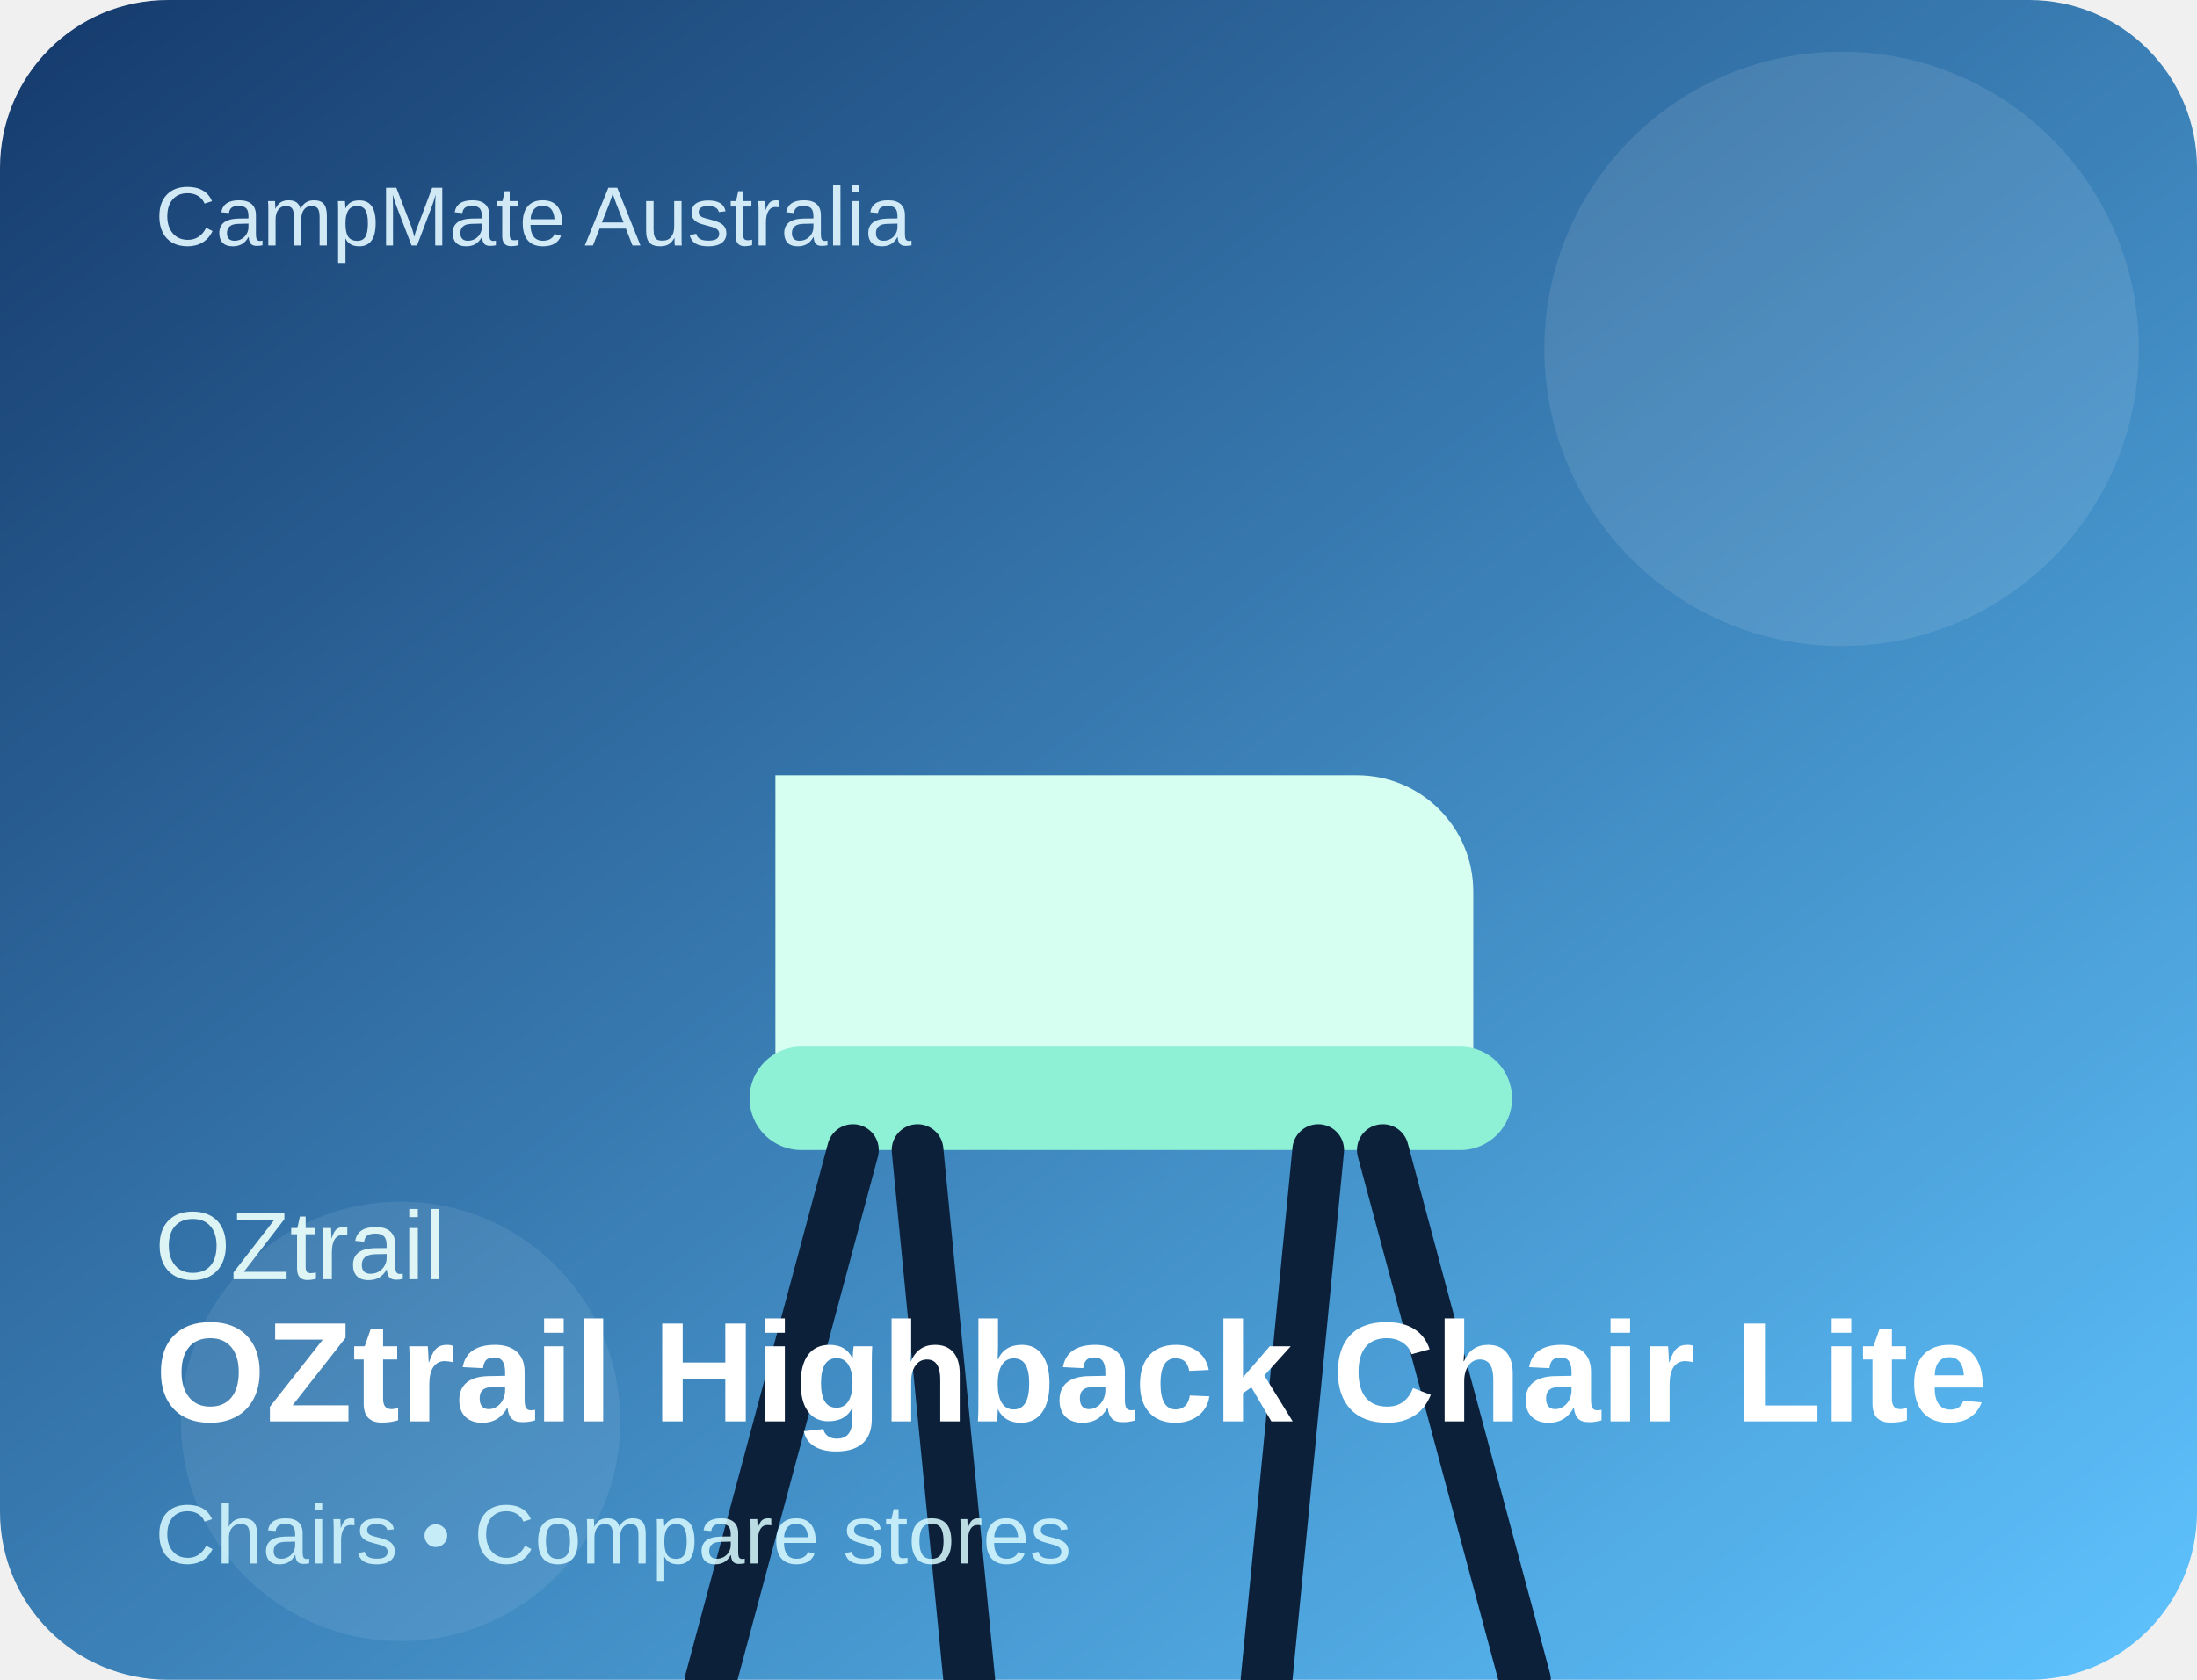
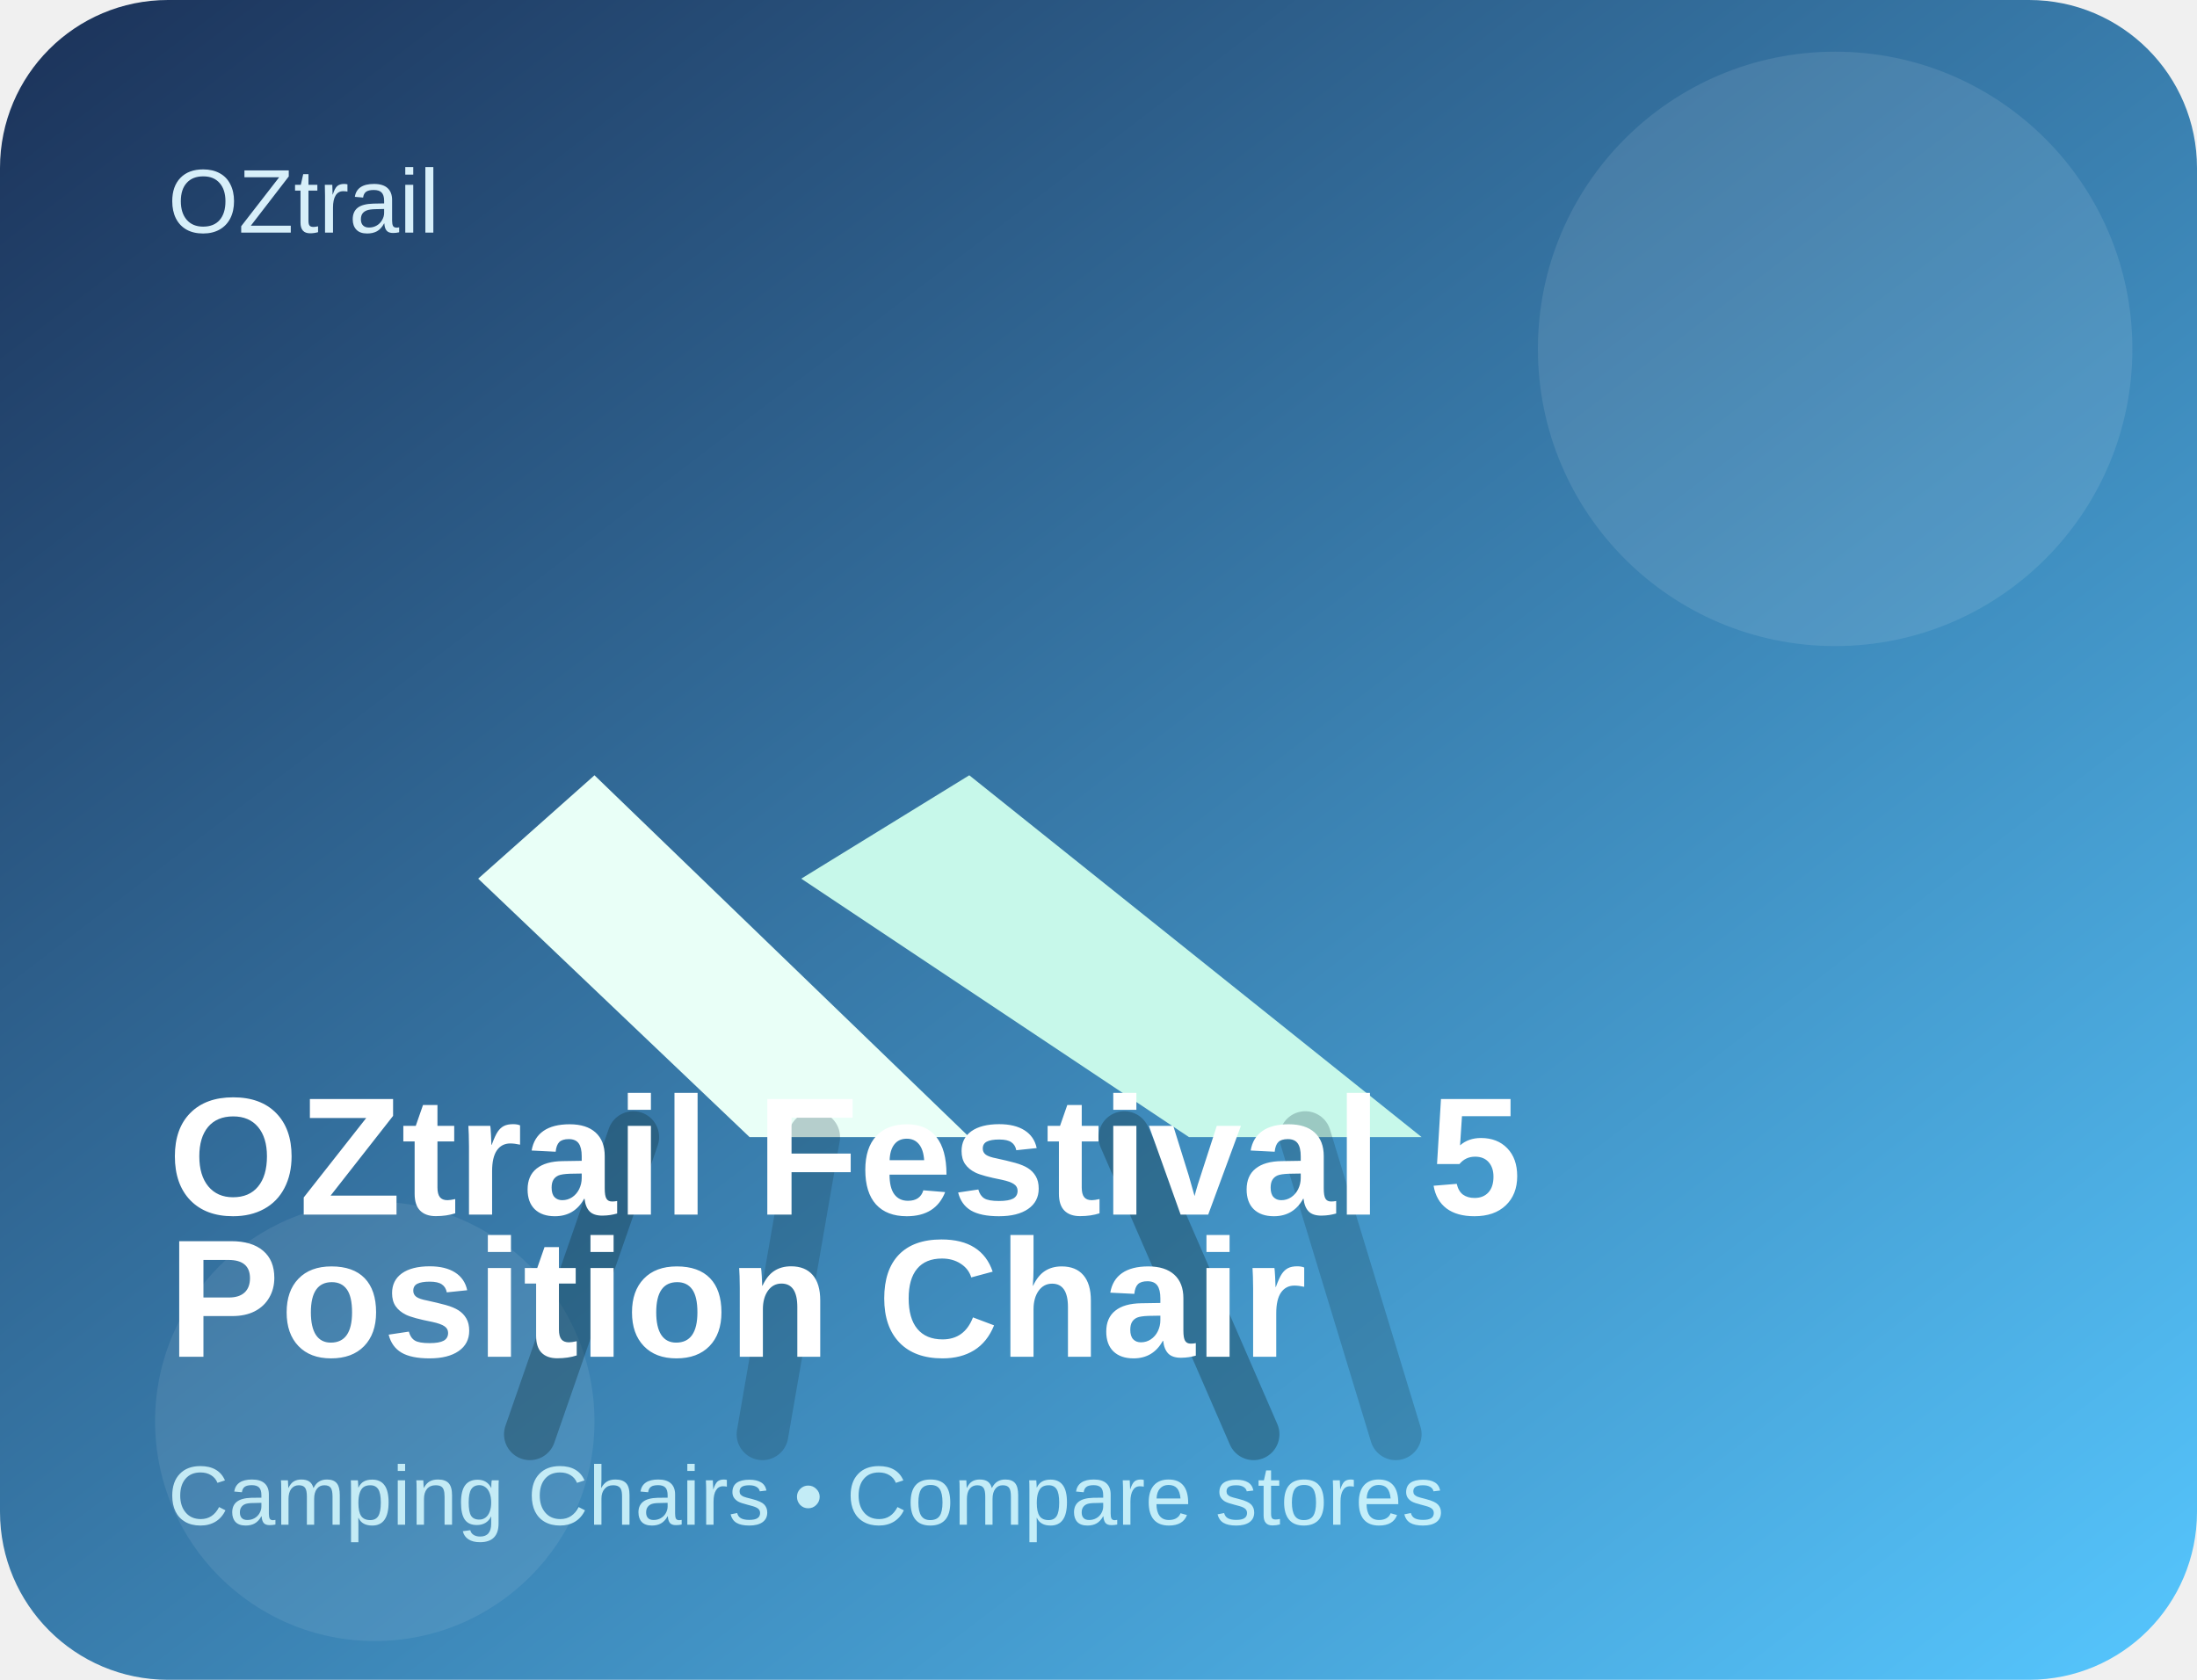
- <svg xmlns="http://www.w3.org/2000/svg" viewBox="0 0 340 260" role="img" aria-label="OZtrail Highback Chair Lite 115">
+ <svg xmlns="http://www.w3.org/2000/svg" viewBox="0 0 340 260" role="img" aria-label="OZtrail Festival 5 Position Chair">
  <defs>
    <linearGradient id="g" x1="0" y1="0" x2="1" y2="1">
-       <stop offset="0%" stop-color="#15396b" />
-       <stop offset="100%" stop-color="#5fc4ff" />
+       <stop offset="0%" stop-color="#1b3158" />
+       <stop offset="100%" stop-color="#56c7ff" />
    </linearGradient>
  </defs>
  <rect width="340" height="260" rx="26" fill="url(#g)" />
-   <circle cx="285" cy="54" r="46" fill="#ffffff" opacity="0.10" />
-   <circle cx="62" cy="220" r="34" fill="#ffffff" opacity="0.08" />
-   <path d="M120 120 h90 a18 18 0 0 1 18 18 v26 h-108z" fill="#d7fff1" />
-   <rect x="116" y="162" width="118" height="16" rx="8" fill="#8ef0d5" />
-   <path d="M132 178 L110 260 M214 178 L236 260 M142 178 L150 260 M204 178 L196 260" stroke="#0c203a" stroke-width="8" stroke-linecap="round" />
-   <text x="24" y="38" font-family="Arial, Helvetica, sans-serif" font-size="13" fill="#dff6ff" opacity="0.92">CampMate Australia</text>
-   <text x="24" y="198" font-family="Arial, Helvetica, sans-serif" font-size="15" fill="#ecfffb" opacity="0.92">OZtrail</text>
-   <text x="24" y="220" font-family="Arial, Helvetica, sans-serif" font-size="22" font-weight="700" fill="#ffffff">OZtrail Highback Chair Lite </text>
-   <text x="24" y="242" font-family="Arial, Helvetica, sans-serif" font-size="13" fill="#d8faff" opacity="0.86">Chairs • Compare stores</text>
+   <circle cx="284" cy="54" r="46" fill="#ffffff" opacity="0.10" />
+   <circle cx="58" cy="220" r="34" fill="#ffffff" opacity="0.08" />
+   <path d="M92 120 L150 176 L116 176 L74 136 Z" fill="#e9fff7" />
+   <path d="M150 120 L220 176 L184 176 L124 136 Z" fill="#c7f8ea" />
+   <path d="M98 176 L82 222" stroke="#163b4b" stroke-width="8" stroke-linecap="round" opacity="0.4" />
+   <path d="M174 176 L194 222" stroke="#163b4b" stroke-width="8" stroke-linecap="round" opacity="0.4" />
+   <path d="M126 176 L118 222" stroke="#163b4b" stroke-width="8" stroke-linecap="round" opacity="0.25" />
+   <path d="M202 176 L216 222" stroke="#163b4b" stroke-width="8" stroke-linecap="round" opacity="0.25" />
+   <text x="26" y="36" font-family="Arial, Helvetica, sans-serif" font-size="14" fill="#dff6ff" opacity="0.96">OZtrail</text>
+   <text x="26" y="188" font-family="Arial, Helvetica, sans-serif" font-size="26" font-weight="700" fill="#ffffff">OZtrail Festival 5</text>
+   <text x="26" y="210" font-family="Arial, Helvetica, sans-serif" font-size="26" font-weight="700" fill="#ffffff">Position Chair</text>
+   <text x="26" y="236" font-family="Arial, Helvetica, sans-serif" font-size="13" fill="#d8faff" opacity="0.86">Camping Chairs • Compare stores</text>
</svg>
